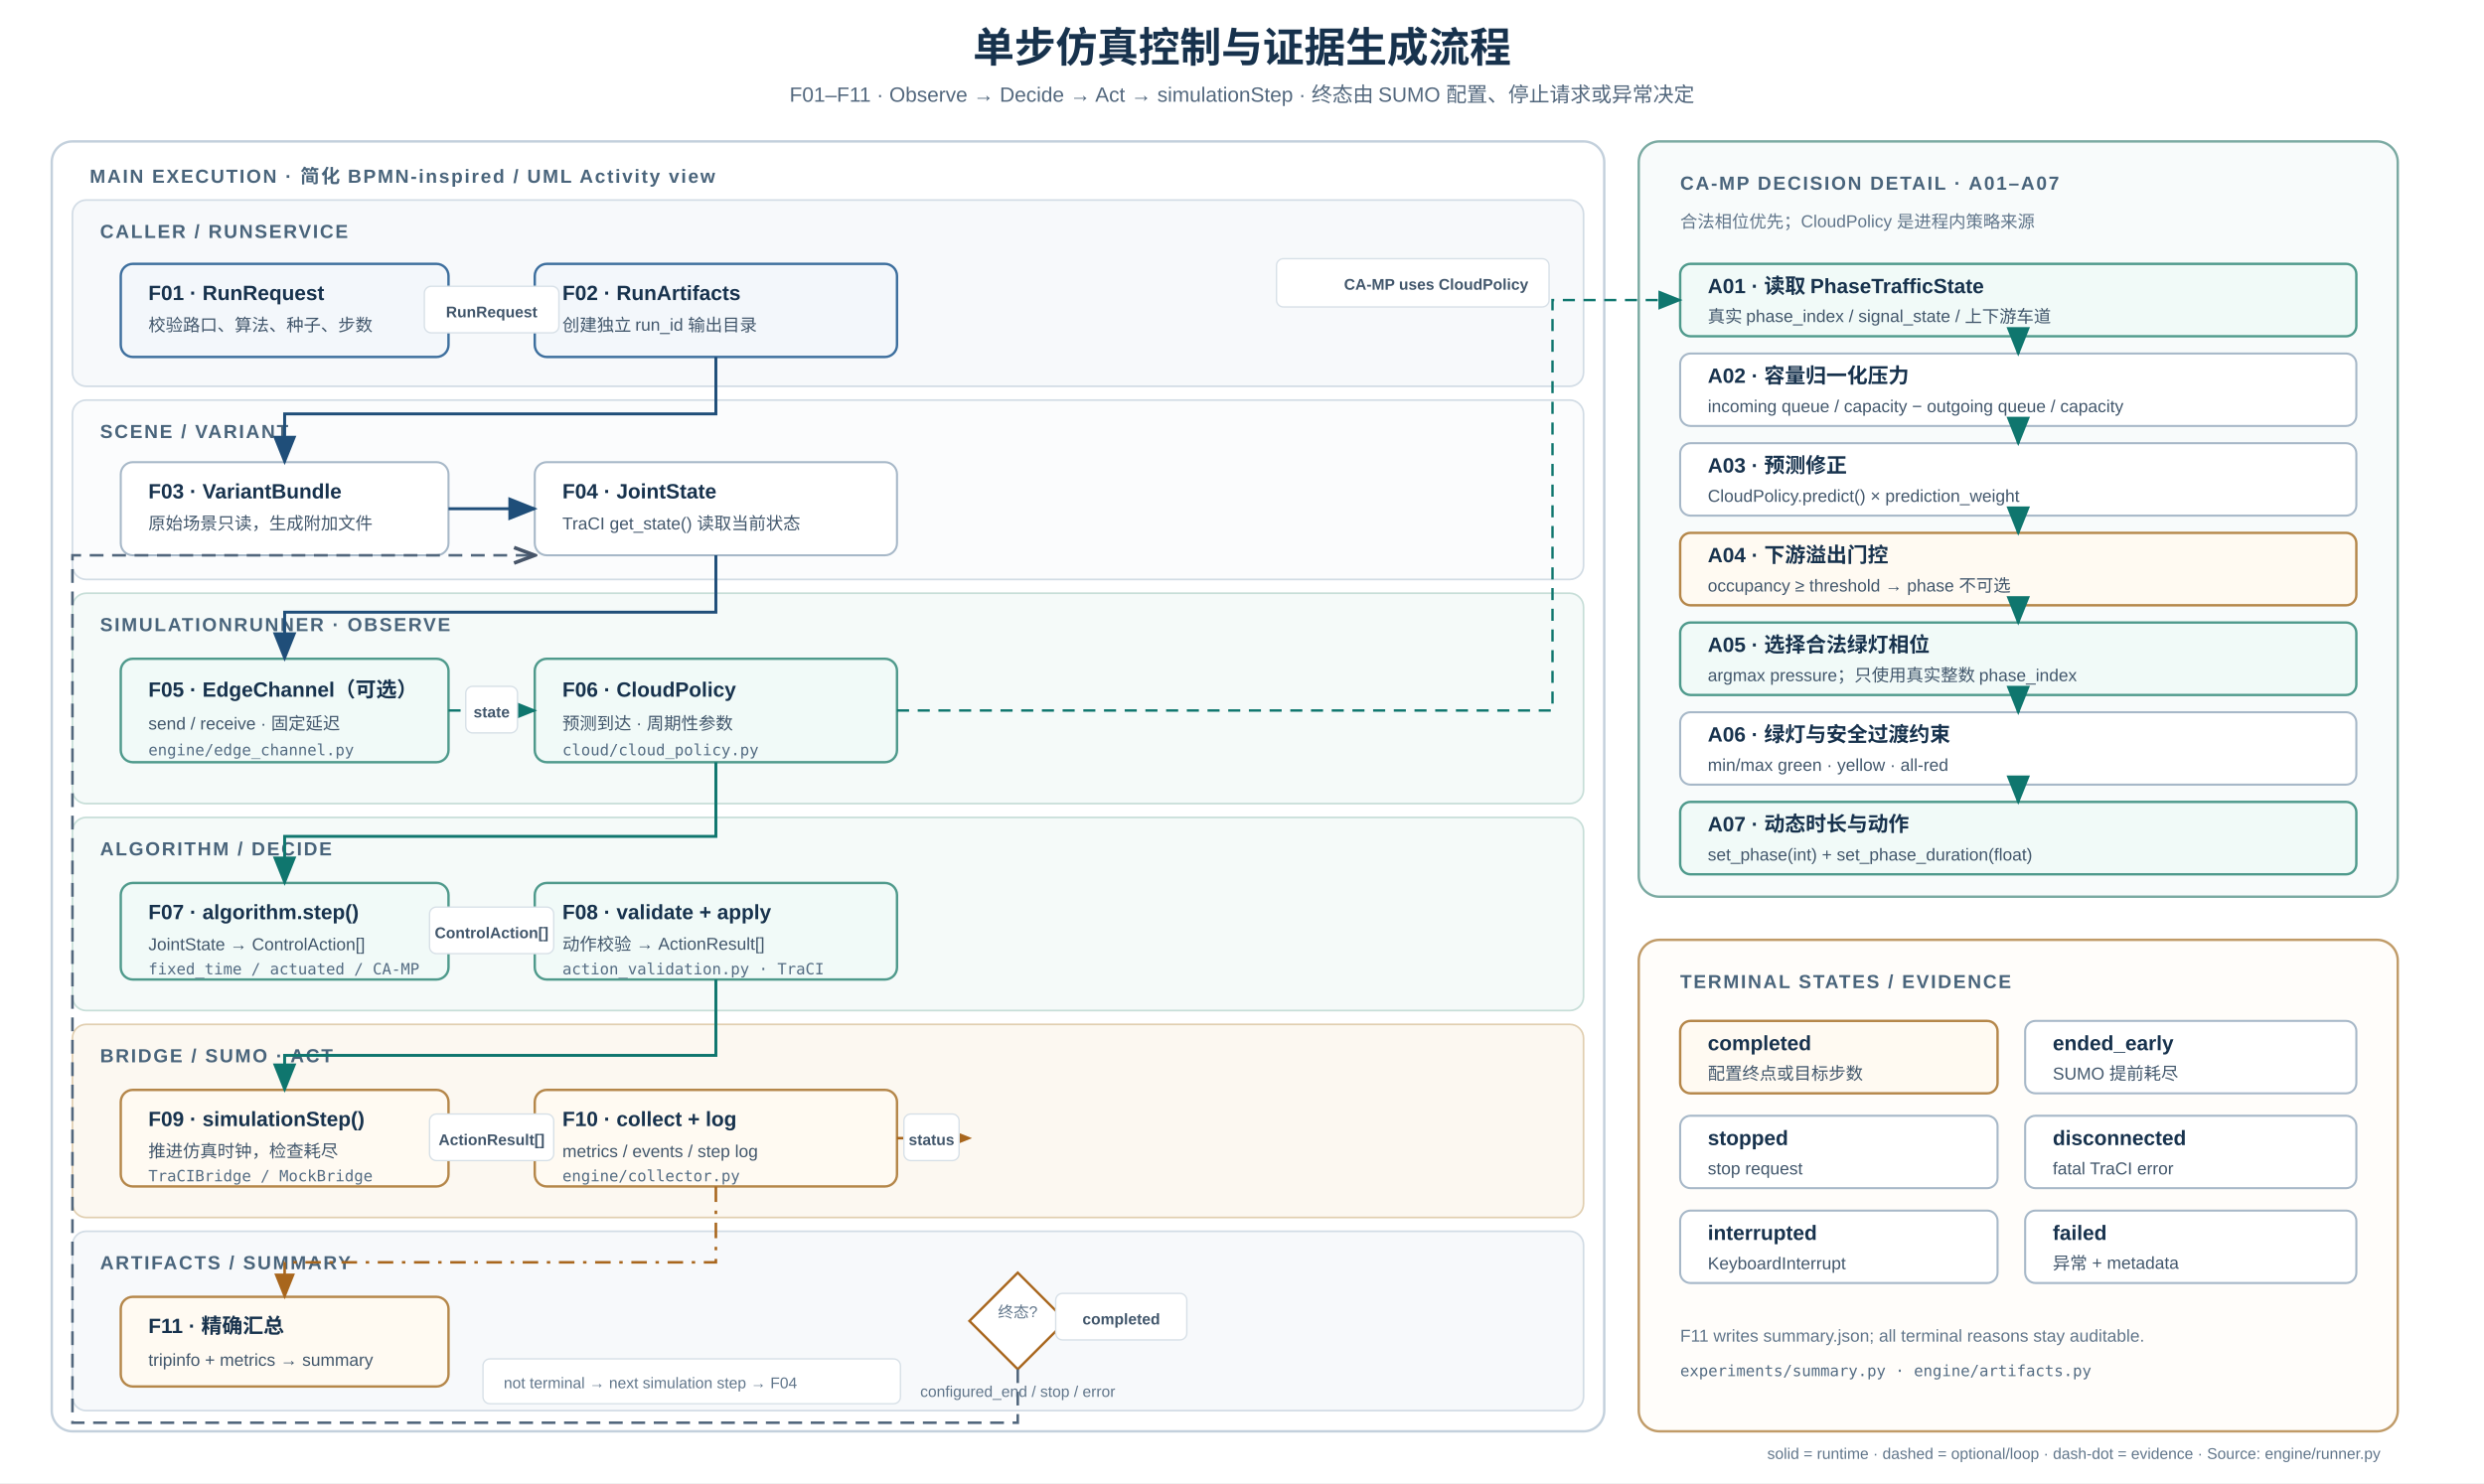
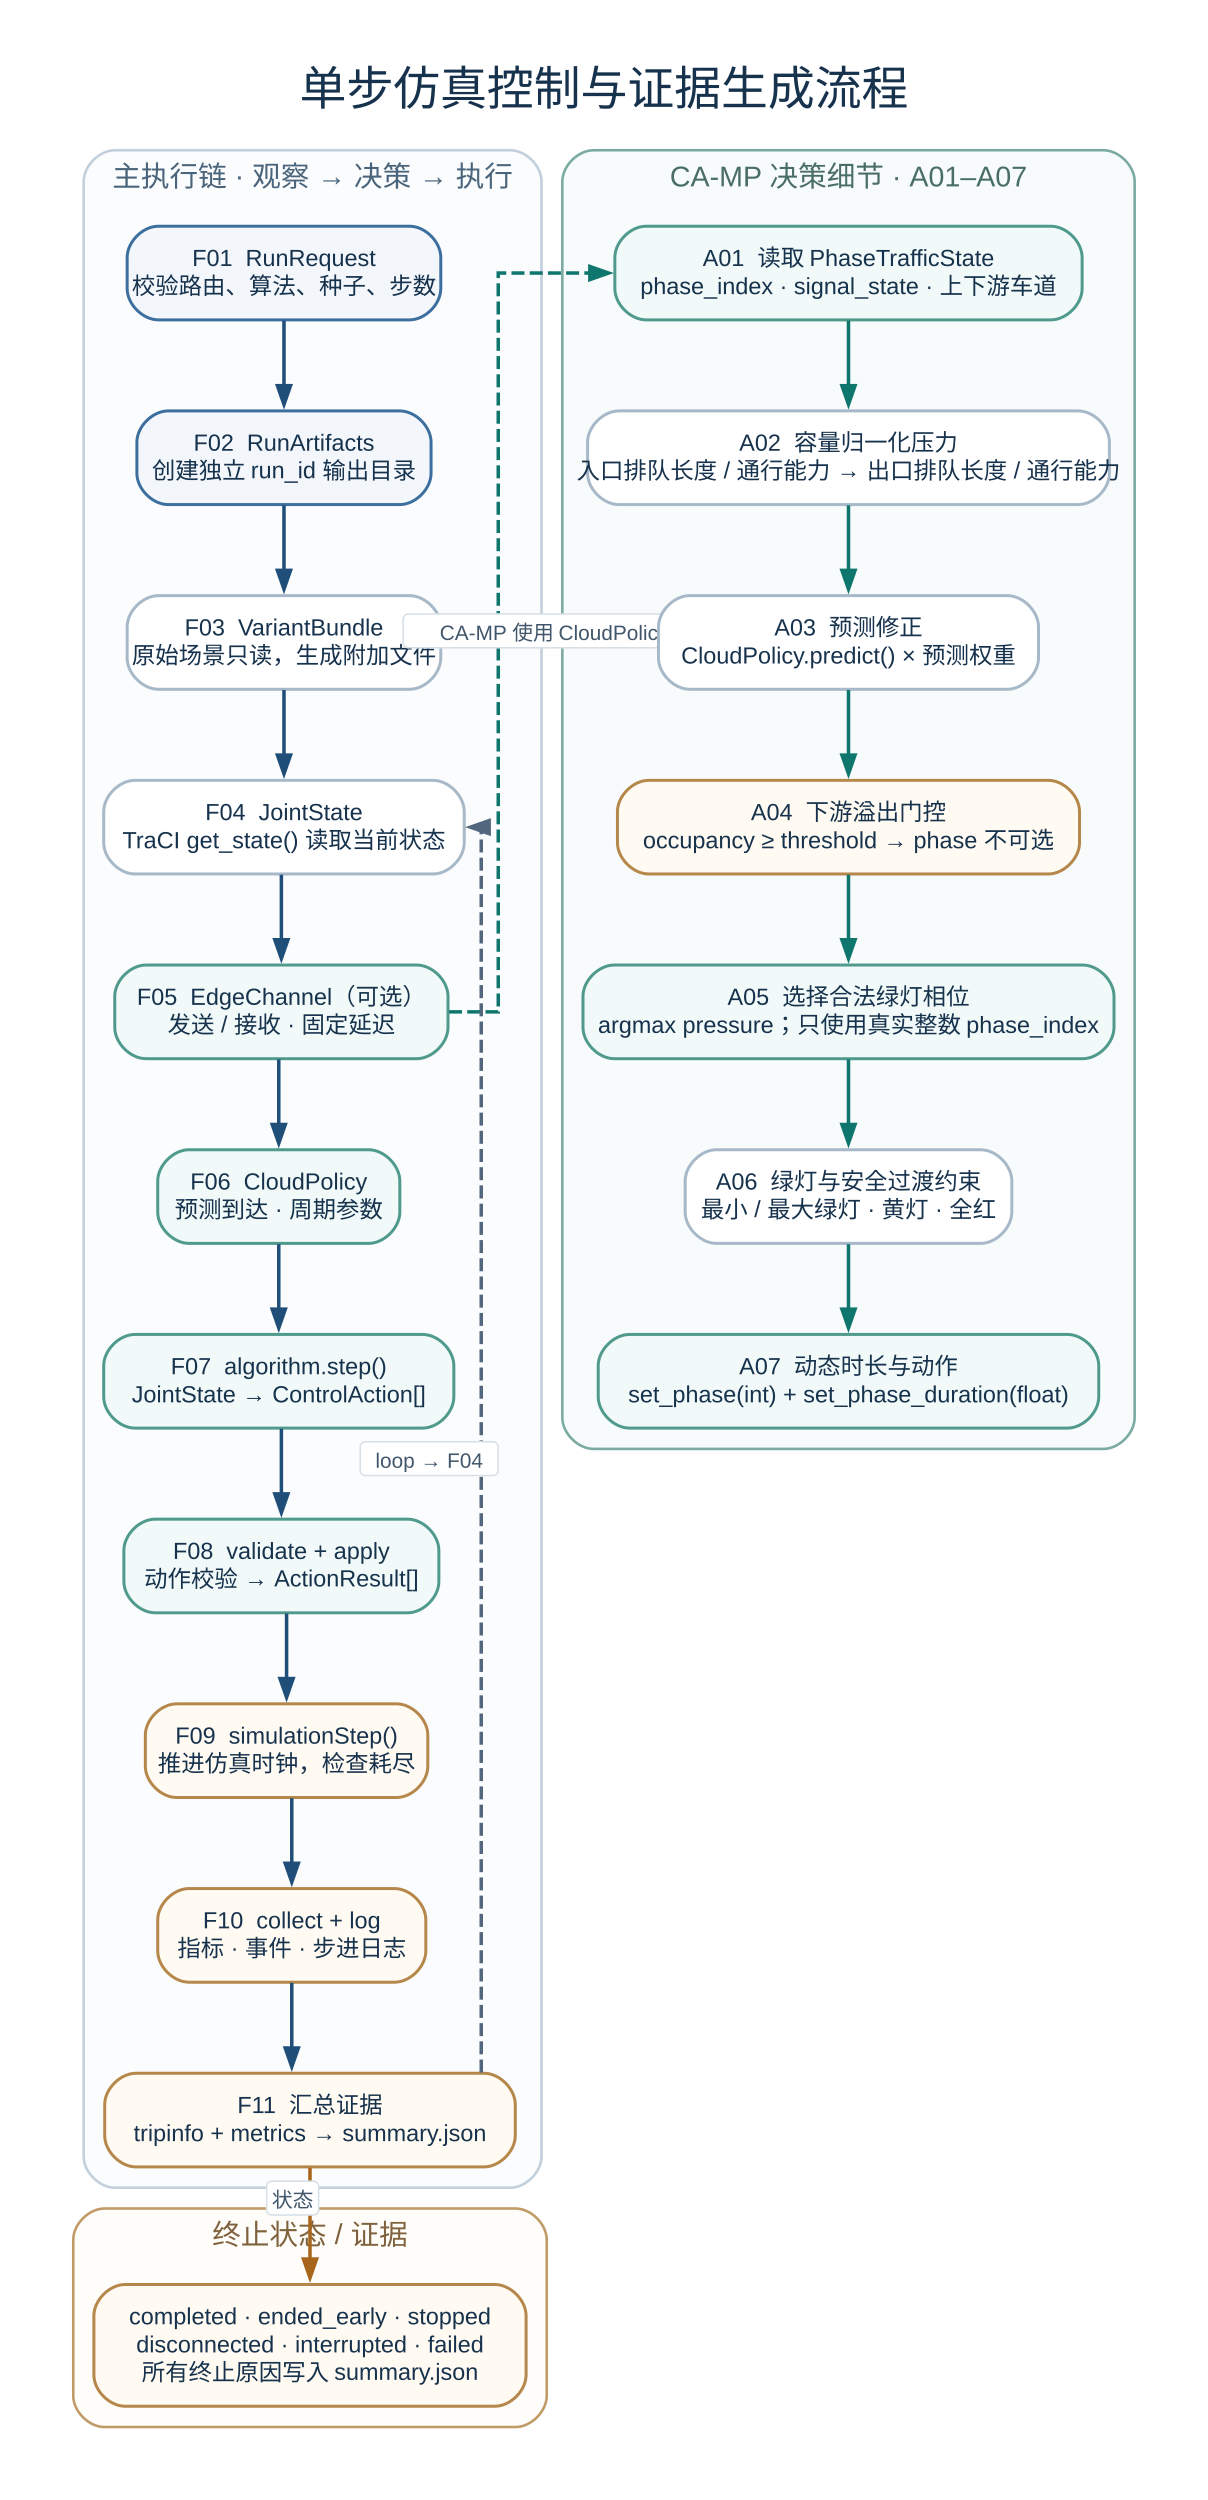
- <svg xmlns="http://www.w3.org/2000/svg" viewBox="0 0 1440 860" role="img" aria-labelledby="loop-title loop-desc">
-   <defs>
-     <marker id="loop-blue" markerWidth="10" markerHeight="8" refX="9" refY="4" orient="auto">
-       <path d="M0,0 L10,4 L0,8 Z" fill="#1f4e79" />
-     </marker>
-     <marker id="loop-teal" markerWidth="10" markerHeight="8" refX="9" refY="4" orient="auto">
-       <path d="M0,0 L10,4 L0,8 Z" fill="#0f766e" />
-     </marker>
-     <marker id="loop-open" markerWidth="10" markerHeight="8" refX="9" refY="4" orient="auto">
-       <path d="M1,1 L9,4 L1,7" fill="none" stroke="#475569" stroke-width="1.4" />
-     </marker>
-     <marker id="loop-amber" markerWidth="10" markerHeight="8" refX="9" refY="4" orient="auto">
-       <path d="M0,0 L10,4 L0,8 Z" fill="#a8661d" />
-     </marker>
-   </defs>
-   <style>
-     .title { font-family: Arial, "Noto Sans CJK SC", "Microsoft YaHei", sans-serif; font-size: 24px; font-weight: 700; fill: #17324d; }
-     .subtitle { font-family: Arial, "Noto Sans CJK SC", "Microsoft YaHei", sans-serif; font-size: 12px; fill: #52677d; }
-     .lane-title { font-family: Arial, "Noto Sans CJK SC", "Microsoft YaHei", sans-serif; font-size: 11px; font-weight: 700; letter-spacing: 1px; fill: #49647b; }
-     .node-title { font-family: Arial, "Noto Sans CJK SC", "Microsoft YaHei", sans-serif; font-size: 12px; font-weight: 700; fill: #17324d; }
-     .node-text { font-family: Arial, "Noto Sans CJK SC", "Microsoft YaHei", sans-serif; font-size: 10px; fill: #41566b; }
-     .code { font-family: "Cascadia Mono", Consolas, monospace; font-size: 9px; fill: #536b82; }
-     .small { font-family: Arial, "Noto Sans CJK SC", "Microsoft YaHei", sans-serif; font-size: 10px; fill: #60758a; }
-     .tiny { font-family: Arial, "Noto Sans CJK SC", "Microsoft YaHei", sans-serif; font-size: 9px; fill: #60758a; }
-     .label { font-family: Arial, "Noto Sans CJK SC", "Microsoft YaHei", sans-serif; font-size: 9px; font-weight: 700; fill: #41566b; }
-     .lane-a { fill: #f7f9fb; stroke: #d2dce5; stroke-width: 1; }
-     .lane-b { fill: #fbfcfd; stroke: #d2dce5; stroke-width: 1; }
-     .lane-c { fill: #f5faf9; stroke: #c7ded8; stroke-width: 1; }
-     .lane-d { fill: #fcf8f1; stroke: #e1cfb1; stroke-width: 1; }
-     .node { fill: #ffffff; stroke: #a7b8c8; stroke-width: 1.2; }
-     .node-blue { fill: #f3f7fb; stroke: #3d6f9e; stroke-width: 1.4; }
-     .node-teal { fill: #f1faf8; stroke: #4f9a8c; stroke-width: 1.4; }
-     .node-amber { fill: #fffaf2; stroke: #b5874a; stroke-width: 1.4; }
-     .flow { fill: none; stroke: #1f4e79; stroke-width: 1.7; marker-end: url(#loop-blue); }
-     .control { fill: none; stroke: #0f766e; stroke-width: 1.7; marker-end: url(#loop-teal); }
-     .optional { fill: none; stroke: #0f766e; stroke-width: 1.4; stroke-dasharray: 7 5; marker-end: url(#loop-teal); }
-     .return { fill: none; stroke: #475569; stroke-width: 1.4; marker-end: url(#loop-open); }
-     .evidence { fill: none; stroke: #a8661d; stroke-width: 1.5; stroke-dasharray: 9 5 2 5; marker-end: url(#loop-amber); }
-     .loopline { fill: none; stroke: #52677d; stroke-width: 1.5; stroke-dasharray: 8 5; marker-end: url(#loop-open); }
-     .label-bg { fill: #ffffff; stroke: #d7e0e7; stroke-width: 0.8; }
-   </style>
-   <rect width="1440" height="860" fill="#ffffff" />
-   <text x="720" y="36" text-anchor="middle" class="title">单步仿真控制与证据生成流程</text>
-   <text x="720" y="59" text-anchor="middle" class="subtitle">F01–F11 · Observe → Decide → Act → simulationStep · 终态由 SUMO 配置、停止请求或异常决定</text>
-   <rect x="30" y="82" width="900" height="748" rx="12" fill="#ffffff" stroke="#c3d0dc" stroke-width="1.4" />
-   <text x="52" y="106" class="lane-title">MAIN EXECUTION · 简化 BPMN-inspired / UML Activity view</text>
-   <rect x="42" y="116" width="876" height="108" rx="8" class="lane-a" />
-   <text x="58" y="138" class="lane-title">CALLER / RUNSERVICE</text>
-   <rect x="70" y="153" width="190" height="54" rx="7" class="node-blue" />
-   <text x="86" y="174" class="node-title">F01 · RunRequest</text>
-   <text x="86" y="192" class="node-text">校验路口、算法、种子、步数</text>
-   <rect x="310" y="153" width="210" height="54" rx="7" class="node-blue" />
-   <text x="326" y="174" class="node-title">F02 · RunArtifacts</text>
-   <text x="326" y="192" class="node-text">创建独立 run_id 输出目录</text>
-   <rect x="42" y="232" width="876" height="104" rx="8" class="lane-b" />
-   <text x="58" y="254" class="lane-title">SCENE / VARIANT</text>
-   <rect x="70" y="268" width="190" height="54" rx="7" class="node" />
-   <text x="86" y="289" class="node-title">F03 · VariantBundle</text>
-   <text x="86" y="307" class="node-text">原始场景只读，生成附加文件</text>
-   <rect x="310" y="268" width="210" height="54" rx="7" class="node" />
-   <text x="326" y="289" class="node-title">F04 · JointState</text>
-   <text x="326" y="307" class="node-text">TraCI get_state() 读取当前状态</text>
-   <rect x="42" y="344" width="876" height="122" rx="8" class="lane-c" />
-   <text x="58" y="366" class="lane-title">SIMULATIONRUNNER · OBSERVE</text>
-   <rect x="70" y="382" width="190" height="60" rx="7" class="node-teal" />
-   <text x="86" y="404" class="node-title">F05 · EdgeChannel（可选）</text>
-   <text x="86" y="423" class="node-text">send / receive · 固定延迟</text>
-   <text x="86" y="438" class="code">engine/edge_channel.py</text>
-   <rect x="310" y="382" width="210" height="60" rx="7" class="node-teal" />
-   <text x="326" y="404" class="node-title">F06 · CloudPolicy</text>
-   <text x="326" y="423" class="node-text">预测到达 · 周期性参数</text>
-   <text x="326" y="438" class="code">cloud/cloud_policy.py</text>
-   <rect x="42" y="474" width="876" height="112" rx="8" class="lane-c" />
-   <text x="58" y="496" class="lane-title">ALGORITHM / DECIDE</text>
-   <rect x="70" y="512" width="190" height="56" rx="7" class="node-teal" />
-   <text x="86" y="533" class="node-title">F07 · algorithm.step()</text>
-   <text x="86" y="551" class="node-text">JointState → ControlAction[]</text>
-   <text x="86" y="565" class="code">fixed_time / actuated / CA-MP</text>
-   <rect x="310" y="512" width="210" height="56" rx="7" class="node-teal" />
-   <text x="326" y="533" class="node-title">F08 · validate + apply</text>
-   <text x="326" y="551" class="node-text">动作校验 → ActionResult[]</text>
-   <text x="326" y="565" class="code">action_validation.py · TraCI</text>
-   <rect x="42" y="594" width="876" height="112" rx="8" class="lane-d" />
-   <text x="58" y="616" class="lane-title">BRIDGE / SUMO · ACT</text>
-   <rect x="70" y="632" width="190" height="56" rx="7" class="node-amber" />
-   <text x="86" y="653" class="node-title">F09 · simulationStep()</text>
-   <text x="86" y="671" class="node-text">推进仿真时钟，检查耗尽</text>
-   <text x="86" y="685" class="code">TraCIBridge / MockBridge</text>
-   <rect x="310" y="632" width="210" height="56" rx="7" class="node-amber" />
-   <text x="326" y="653" class="node-title">F10 · collect + log</text>
-   <text x="326" y="671" class="node-text">metrics / events / step log</text>
-   <text x="326" y="685" class="code">engine/collector.py</text>
-   <rect x="42" y="714" width="876" height="104" rx="8" class="lane-a" />
-   <text x="58" y="736" class="lane-title">ARTIFACTS / SUMMARY</text>
-   <rect x="70" y="752" width="190" height="52" rx="7" class="node-amber" />
-   <text x="86" y="773" class="node-title">F11 · 精确汇总</text>
-   <text x="86" y="792" class="node-text">tripinfo + metrics → summary</text>
-   <polygon points="590,738 618,766 590,794 562,766" fill="#ffffff" stroke="#a8661d" stroke-width="1.4" />
-   <text x="590" y="764" text-anchor="middle" class="tiny">终态?</text>
-   <text x="590" y="810" text-anchor="middle" class="tiny">configured_end / stop / error</text>
-   <path d="M260,180 H310" class="flow" />
-   <rect x="246" y="166" width="78" height="27" rx="4" class="label-bg" />
-   <text x="285" y="184" text-anchor="middle" class="label">RunRequest</text>
-   <path d="M415,207 V240 H165 V268" class="flow" />
-   <path d="M260,295 H310" class="flow" />
-   <path d="M415,322 V355 H165 V382" class="flow" />
-   <path d="M260,412 H310" class="optional" />
-   <rect x="270" y="398" width="30" height="27" rx="4" class="label-bg" />
-   <text x="285" y="416" text-anchor="middle" class="label">state</text>
-   <path d="M415,442 V485 H165 V512" class="control" />
-   <path d="M260,540 H310" class="control" />
-   <rect x="249" y="526" width="72" height="27" rx="4" class="label-bg" />
-   <text x="285" y="544" text-anchor="middle" class="label">ControlAction[]</text>
-   <path d="M415,568 V612 H165 V632" class="control" />
-   <path d="M260,660 H310" class="control" />
-   <rect x="249" y="646" width="72" height="27" rx="4" class="label-bg" />
-   <text x="285" y="664" text-anchor="middle" class="label">ActionResult[]</text>
-   <path d="M415,688 V732 H165 V752" class="evidence" />
-   <path d="M520,660 H562" class="evidence" />
-   <rect x="524" y="646" width="32" height="27" rx="4" class="label-bg" />
-   <text x="540" y="664" text-anchor="middle" class="label">status</text>
-   <path d="M618,766 H680" class="evidence" />
-   <rect x="612" y="750" width="76" height="27" rx="4" class="label-bg" />
-   <text x="650" y="768" text-anchor="middle" class="label">completed</text>
-   <path d="M590,794 V825 H42 V322 H310" class="loopline" />
-   <rect x="280" y="788" width="242" height="26" rx="4" class="label-bg" />
-   <text x="292" y="805" class="tiny">not terminal → next simulation step → F04</text>
-   <g id="ca-mp-decision">
-     <rect x="950" y="82" width="440" height="438" rx="12" fill="#f8fbfb" stroke="#7baaa2" stroke-width="1.4" />
-     <text x="974" y="110" class="lane-title">CA-MP DECISION DETAIL · A01–A07</text>
-     <text x="974" y="132" class="small">合法相位优先；CloudPolicy 是进程内策略来源</text>
-     <rect x="974" y="153" width="392" height="42" rx="6" class="node-teal" />
-     <text x="990" y="170" class="node-title">A01 · 读取 PhaseTrafficState</text>
-     <text x="990" y="187" class="node-text">真实 phase_index / signal_state / 上下游车道</text>
-     <rect x="974" y="205" width="392" height="42" rx="6" class="node" />
-     <text x="990" y="222" class="node-title">A02 · 容量归一化压力</text>
-     <text x="990" y="239" class="node-text">incoming queue / capacity − outgoing queue / capacity</text>
-     <rect x="974" y="257" width="392" height="42" rx="6" class="node" />
-     <text x="990" y="274" class="node-title">A03 · 预测修正</text>
-     <text x="990" y="291" class="node-text">CloudPolicy.predict() × prediction_weight</text>
-     <rect x="974" y="309" width="392" height="42" rx="6" class="node-amber" />
-     <text x="990" y="326" class="node-title">A04 · 下游溢出门控</text>
-     <text x="990" y="343" class="node-text">occupancy ≥ threshold → phase 不可选</text>
-     <rect x="974" y="361" width="392" height="42" rx="6" class="node-teal" />
-     <text x="990" y="378" class="node-title">A05 · 选择合法绿灯相位</text>
-     <text x="990" y="395" class="node-text">argmax pressure；只使用真实整数 phase_index</text>
-     <rect x="974" y="413" width="392" height="42" rx="6" class="node" />
-     <text x="990" y="430" class="node-title">A06 · 绿灯与安全过渡约束</text>
-     <text x="990" y="447" class="node-text">min/max green · yellow · all-red</text>
-     <rect x="974" y="465" width="392" height="42" rx="6" class="node-teal" />
-     <text x="990" y="482" class="node-title">A07 · 动态时长与动作</text>
-     <text x="990" y="499" class="node-text">set_phase(int) + set_phase_duration(float)</text>
-     <path d="M1170,195 V205" class="control" />
-     <path d="M1170,247 V257" class="control" />
-     <path d="M1170,299 V309" class="control" />
-     <path d="M1170,351 V361" class="control" />
-     <path d="M1170,403 V413" class="control" />
-     <path d="M1170,455 V465" class="control" />
-     <path d="M520,412 H900 V174 H974" class="optional" />
-     <rect x="740" y="150" width="158" height="28" rx="4" class="label-bg" />
-     <text x="886" y="168" text-anchor="end" class="label">CA-MP uses CloudPolicy</text>
-   </g>
-   <g id="terminal-status">
-     <rect x="950" y="545" width="440" height="285" rx="12" fill="#fffdfa" stroke="#c09b68" stroke-width="1.4" />
-     <text x="974" y="573" class="lane-title">TERMINAL STATES / EVIDENCE</text>
-     <rect x="974" y="592" width="184" height="42" rx="6" class="node-amber" />
-     <text x="990" y="609" class="node-title">completed</text>
-     <text x="990" y="626" class="node-text">配置终点或目标步数</text>
-     <rect x="1174" y="592" width="192" height="42" rx="6" class="node" />
-     <text x="1190" y="609" class="node-title">ended_early</text>
-     <text x="1190" y="626" class="node-text">SUMO 提前耗尽</text>
-     <rect x="974" y="647" width="184" height="42" rx="6" class="node" />
-     <text x="990" y="664" class="node-title">stopped</text>
-     <text x="990" y="681" class="node-text">stop request</text>
-     <rect x="1174" y="647" width="192" height="42" rx="6" class="node" />
-     <text x="1190" y="664" class="node-title">disconnected</text>
-     <text x="1190" y="681" class="node-text">fatal TraCI error</text>
-     <rect x="974" y="702" width="184" height="42" rx="6" class="node" />
-     <text x="990" y="719" class="node-title">interrupted</text>
-     <text x="990" y="736" class="node-text">KeyboardInterrupt</text>
-     <rect x="1174" y="702" width="192" height="42" rx="6" class="node" />
-     <text x="1190" y="719" class="node-title">failed</text>
-     <text x="1190" y="736" class="node-text">异常 + metadata</text>
-     <text x="974" y="778" class="small">F11 writes summary.json; all terminal reasons stay auditable.</text>
-     <text x="974" y="798" class="code">experiments/summary.py · engine/artifacts.py</text>
-     <text x="1380" y="846" text-anchor="end" class="tiny">solid = runtime · dashed = optional/loop · dash-dot = evidence · Source: engine/runner.py</text>
+ <svg xmlns="http://www.w3.org/2000/svg" role="img" aria-labelledby="simulation-loop-title simulation-loop-desc" width="464pt" height="961pt" viewBox="0.00 0.00 464.00 961.00">
+   <g id="graph0" class="graph" transform="scale(1 1) rotate(0) translate(20.16 940.96)">
+     <polygon fill="white" stroke="none" points="-20.16,20.16 -20.16,-940.96 444.16,-940.96 444.16,20.16 -20.16,20.16" />
+     <text xml:space="preserve" text-anchor="middle" x="212" y="-900.6" font-family="Arial" font-size="18.00" fill="#17324d">单步仿真控制与证据生成流程</text>
+     <g id="clust1" class="cluster">
+       <path fill="#fbfcfd" stroke="#c3d0dc" d="M24,-100C24,-100 176,-100 176,-100 182,-100 188,-106 188,-112 188,-112 188,-871.2 188,-871.2 188,-877.2 182,-883.2 176,-883.2 176,-883.2 24,-883.2 24,-883.2 18,-883.2 12,-877.2 12,-871.2 12,-871.2 12,-112 12,-112 12,-106 18,-100 24,-100" />
+       <text xml:space="preserve" text-anchor="middle" x="100" y="-869.3" font-family="Arial" font-size="11.00" fill="#49647b">主执行链 · 观察 → 决策 → 执行</text>
+     </g>
+     <g id="clust2" class="cluster">
+       <path fill="#f8fbfb" stroke="#7baaa2" d="M208,-384C208,-384 404,-384 404,-384 410,-384 416,-390 416,-396 416,-396 416,-871.2 416,-871.2 416,-877.2 410,-883.2 404,-883.2 404,-883.2 208,-883.2 208,-883.2 202,-883.2 196,-877.2 196,-871.2 196,-871.2 196,-396 196,-396 196,-390 202,-384 208,-384" />
+       <text xml:space="preserve" text-anchor="middle" x="306" y="-869.3" font-family="Arial" font-size="11.00" fill="#496d67">CA-MP 决策细节 · A01–A07</text>
+     </g>
+     <g id="clust3" class="cluster">
+       <path fill="#fffdfa" stroke="#c09b68" d="M20,-8C20,-8 178,-8 178,-8 184,-8 190,-14 190,-20 190,-20 190,-80 190,-80 190,-86 184,-92 178,-92 178,-92 20,-92 20,-92 14,-92 8,-86 8,-80 8,-80 8,-20 8,-20 8,-14 14,-8 20,-8" />
+       <text xml:space="preserve" text-anchor="middle" x="99" y="-78.1" font-family="Arial" font-size="11.00" fill="#80633e">终止状态 / 证据</text>
+     </g>
+     <g id="node1" class="node">
+       <path fill="#f3f7fb" stroke="#3d6f9e" stroke-width="1.15" d="M137.28,-854C137.28,-854 40.72,-854 40.72,-854 34.72,-854 28.72,-848 28.72,-842 28.72,-842 28.72,-830 28.72,-830 28.72,-824 34.72,-818 40.72,-818 40.72,-818 137.28,-818 137.28,-818 143.28,-818 149.28,-824 149.28,-830 149.28,-830 149.28,-842 149.28,-842 149.28,-848 143.28,-854 137.28,-854" />
+       <text xml:space="preserve" text-anchor="middle" x="89" y="-838.7" font-family="Arial" font-size="9.00" fill="#17324d">F01  RunRequest</text>
+       <text xml:space="preserve" text-anchor="middle" x="89" y="-827.9" font-family="Arial" font-size="9.00" fill="#17324d">校验路由、算法、种子、步数</text>
+     </g>
+     <g id="node2" class="node">
+       <path fill="#f3f7fb" stroke="#3d6f9e" stroke-width="1.15" d="M133.54,-783C133.54,-783 44.46,-783 44.46,-783 38.46,-783 32.46,-777 32.46,-771 32.46,-771 32.46,-759 32.46,-759 32.46,-753 38.46,-747 44.46,-747 44.46,-747 133.54,-747 133.54,-747 139.54,-747 145.54,-753 145.54,-759 145.54,-759 145.54,-771 145.54,-771 145.54,-777 139.54,-783 133.54,-783" />
+       <text xml:space="preserve" text-anchor="middle" x="89" y="-767.7" font-family="Arial" font-size="9.00" fill="#17324d">F02  RunArtifacts</text>
+       <text xml:space="preserve" text-anchor="middle" x="89" y="-756.9" font-family="Arial" font-size="9.00" fill="#17324d">创建独立 run_id 输出目录</text>
+     </g>
+     <g id="edge1" class="edge">
+       <path fill="none" stroke="#1f4e79" stroke-width="1.35" d="M89,-817.72C89,-817.72 89,-792.71 89,-792.71" />
+       <polygon fill="#1f4e79" stroke="#1f4e79" stroke-width="1.35" points="91.52,-792.71 89,-785.51 86.48,-792.71 91.52,-792.71" />
+     </g>
+     <g id="node3" class="node">
+       <path fill="#ffffff" stroke="#a7b8c8" stroke-width="1.15" d="M137.28,-712C137.28,-712 40.72,-712 40.72,-712 34.72,-712 28.72,-706 28.72,-700 28.72,-700 28.72,-688 28.72,-688 28.72,-682 34.72,-676 40.72,-676 40.72,-676 137.28,-676 137.28,-676 143.28,-676 149.28,-682 149.28,-688 149.28,-688 149.28,-700 149.28,-700 149.28,-706 143.28,-712 137.28,-712" />
+       <text xml:space="preserve" text-anchor="middle" x="89" y="-696.7" font-family="Arial" font-size="9.00" fill="#17324d">F03  VariantBundle</text>
+       <text xml:space="preserve" text-anchor="middle" x="89" y="-685.9" font-family="Arial" font-size="9.00" fill="#17324d">原始场景只读，生成附加文件</text>
+     </g>
+     <g id="edge2" class="edge">
+       <path fill="none" stroke="#1f4e79" stroke-width="1.35" d="M89,-746.72C89,-746.72 89,-721.71 89,-721.71" />
+       <polygon fill="#1f4e79" stroke="#1f4e79" stroke-width="1.35" points="91.52,-721.71 89,-714.51 86.48,-721.71 91.52,-721.71" />
+     </g>
+     <g id="node4" class="node">
+       <path fill="#ffffff" stroke="#a7b8c8" stroke-width="1.15" d="M146.29,-641C146.29,-641 31.71,-641 31.71,-641 25.71,-641 19.71,-635 19.71,-629 19.71,-629 19.71,-617 19.71,-617 19.71,-611 25.71,-605 31.71,-605 31.71,-605 146.29,-605 146.29,-605 152.29,-605 158.29,-611 158.29,-617 158.29,-617 158.29,-629 158.29,-629 158.29,-635 152.29,-641 146.29,-641" />
+       <text xml:space="preserve" text-anchor="middle" x="89" y="-625.7" font-family="Arial" font-size="9.00" fill="#17324d">F04  JointState</text>
+       <text xml:space="preserve" text-anchor="middle" x="89" y="-614.9" font-family="Arial" font-size="9.00" fill="#17324d">TraCI get_state() 读取当前状态</text>
+     </g>
+     <g id="edge3" class="edge">
+       <path fill="none" stroke="#1f4e79" stroke-width="1.35" d="M89,-675.72C89,-675.72 89,-650.71 89,-650.71" />
+       <polygon fill="#1f4e79" stroke="#1f4e79" stroke-width="1.35" points="91.52,-650.71 89,-643.51 86.48,-650.71 91.52,-650.71" />
+     </g>
+     <g id="node5" class="node">
+       <path fill="#f1faf8" stroke="#4f9a8c" stroke-width="1.15" d="M140.05,-570C140.05,-570 35.95,-570 35.95,-570 29.95,-570 23.95,-564 23.95,-558 23.95,-558 23.95,-546 23.95,-546 23.95,-540 29.95,-534 35.95,-534 35.95,-534 140.05,-534 140.05,-534 146.05,-534 152.05,-540 152.05,-546 152.05,-546 152.05,-558 152.05,-558 152.05,-564 146.05,-570 140.05,-570" />
+       <text xml:space="preserve" text-anchor="middle" x="88" y="-554.7" font-family="Arial" font-size="9.00" fill="#17324d">F05  EdgeChannel（可选）</text>
+       <text xml:space="preserve" text-anchor="middle" x="88" y="-543.9" font-family="Arial" font-size="9.00" fill="#17324d">发送 / 接收 · 固定延迟</text>
+     </g>
+     <g id="edge4" class="edge">
+       <path fill="none" stroke="#1f4e79" stroke-width="1.35" d="M88,-604.72C88,-604.72 88,-579.71 88,-579.71" />
+       <polygon fill="#1f4e79" stroke="#1f4e79" stroke-width="1.35" points="90.52,-579.71 88,-572.51 85.48,-579.71 90.52,-579.71" />
+     </g>
+     <g id="node6" class="node">
+       <path fill="#f1faf8" stroke="#4f9a8c" stroke-width="1.15" d="M121.53,-499C121.53,-499 52.47,-499 52.47,-499 46.47,-499 40.47,-493 40.47,-487 40.47,-487 40.47,-475 40.47,-475 40.47,-469 46.47,-463 52.47,-463 52.47,-463 121.53,-463 121.53,-463 127.53,-463 133.53,-469 133.53,-475 133.53,-475 133.53,-487 133.53,-487 133.53,-493 127.53,-499 121.53,-499" />
+       <text xml:space="preserve" text-anchor="middle" x="87" y="-483.7" font-family="Arial" font-size="9.00" fill="#17324d">F06  CloudPolicy</text>
+       <text xml:space="preserve" text-anchor="middle" x="87" y="-472.9" font-family="Arial" font-size="9.00" fill="#17324d">预测到达 · 周期参数</text>
+     </g>
+     <g id="edge5" class="edge">
+       <path fill="none" stroke="#1f4e79" stroke-width="1.35" d="M87,-533.72C87,-533.72 87,-508.71 87,-508.71" />
+       <polygon fill="#1f4e79" stroke="#1f4e79" stroke-width="1.35" points="89.52,-508.71 87,-501.51 84.48,-508.71 89.52,-508.71" />
+     </g>
+     <g id="node12" class="node">
+       <path fill="#f1faf8" stroke="#4f9a8c" stroke-width="1.15" d="M383.81,-854C383.81,-854 228.19,-854 228.19,-854 222.19,-854 216.19,-848 216.19,-842 216.19,-842 216.19,-830 216.19,-830 216.19,-824 222.19,-818 228.19,-818 228.19,-818 383.81,-818 383.81,-818 389.81,-818 395.81,-824 395.81,-830 395.81,-830 395.81,-842 395.81,-842 395.81,-848 389.81,-854 383.81,-854" />
+       <text xml:space="preserve" text-anchor="middle" x="306" y="-838.7" font-family="Arial" font-size="9.00" fill="#17324d">A01  读取 PhaseTrafficState</text>
+       <text xml:space="preserve" text-anchor="middle" x="306" y="-827.9" font-family="Arial" font-size="9.00" fill="#17324d">phase_index · signal_state · 上下游车道</text>
+     </g>
+     <g id="edge18" class="edge">
+       <path fill="none" stroke="#0f766e" stroke-width="1.35" stroke-dasharray="5,2" d="M152.45,-552C163.43,-552 171.37,-552 171.37,-552 171.37,-552 171.37,-836 171.37,-836 171.37,-836 206.58,-836 206.58,-836" />
+       <polygon fill="#0f766e" stroke="#0f766e" stroke-width="1.35" points="206.58,-838.52 213.78,-836 206.58,-833.48 206.58,-838.52" />
+       <rect x="134.82" y="-704.95" width="116.00" height="13" rx="2" fill="#ffffff" stroke="#d7e0e7" stroke-width="0.6" />
+       <text xml:space="preserve" text-anchor="middle" x="192.82" y="-694.95" font-family="Arial" font-size="8.00" fill="#41566b">CA-MP 使用 CloudPolicy</text>
+     </g>
+     <g id="node7" class="node">
+       <path fill="#f1faf8" stroke="#4f9a8c" stroke-width="1.15" d="M142.3,-428C142.3,-428 31.7,-428 31.7,-428 25.7,-428 19.7,-422 19.7,-416 19.7,-416 19.7,-404 19.7,-404 19.7,-398 25.7,-392 31.7,-392 31.7,-392 142.3,-392 142.3,-392 148.3,-392 154.3,-398 154.3,-404 154.3,-404 154.3,-416 154.3,-416 154.3,-422 148.3,-428 142.3,-428" />
+       <text xml:space="preserve" text-anchor="middle" x="87" y="-412.7" font-family="Arial" font-size="9.00" fill="#17324d">F07  algorithm.step()</text>
+       <text xml:space="preserve" text-anchor="middle" x="87" y="-401.9" font-family="Arial" font-size="9.00" fill="#17324d">JointState → ControlAction[]</text>
+     </g>
+     <g id="edge6" class="edge">
+       <path fill="none" stroke="#1f4e79" stroke-width="1.35" d="M87,-462.72C87,-462.72 87,-437.71 87,-437.71" />
+       <polygon fill="#1f4e79" stroke="#1f4e79" stroke-width="1.35" points="89.52,-437.71 87,-430.51 84.48,-437.71 89.52,-437.71" />
+     </g>
+     <g id="node8" class="node">
+       <path fill="#f1faf8" stroke="#4f9a8c" stroke-width="1.15" d="M136.54,-357C136.54,-357 39.46,-357 39.46,-357 33.46,-357 27.46,-351 27.46,-345 27.46,-345 27.46,-333 27.46,-333 27.46,-327 33.46,-321 39.46,-321 39.46,-321 136.54,-321 136.54,-321 142.54,-321 148.54,-327 148.54,-333 148.54,-333 148.54,-345 148.54,-345 148.54,-351 142.54,-357 136.54,-357" />
+       <text xml:space="preserve" text-anchor="middle" x="88" y="-341.7" font-family="Arial" font-size="9.00" fill="#17324d">F08  validate + apply</text>
+       <text xml:space="preserve" text-anchor="middle" x="88" y="-330.9" font-family="Arial" font-size="9.00" fill="#17324d">动作校验 → ActionResult[]</text>
+     </g>
+     <g id="edge7" class="edge">
+       <path fill="none" stroke="#1f4e79" stroke-width="1.35" d="M88,-391.72C88,-391.72 88,-366.71 88,-366.71" />
+       <polygon fill="#1f4e79" stroke="#1f4e79" stroke-width="1.35" points="90.52,-366.71 88,-359.51 85.48,-366.71 90.52,-366.71" />
+     </g>
+     <g id="node9" class="node">
+       <path fill="#fffaf2" stroke="#b5874a" stroke-width="1.15" d="M132.29,-286C132.29,-286 47.71,-286 47.71,-286 41.71,-286 35.71,-280 35.71,-274 35.71,-274 35.71,-262 35.71,-262 35.71,-256 41.71,-250 47.71,-250 47.71,-250 132.29,-250 132.29,-250 138.29,-250 144.29,-256 144.29,-262 144.29,-262 144.29,-274 144.29,-274 144.29,-280 138.29,-286 132.29,-286" />
+       <text xml:space="preserve" text-anchor="middle" x="90" y="-270.7" font-family="Arial" font-size="9.00" fill="#17324d">F09  simulationStep()</text>
+       <text xml:space="preserve" text-anchor="middle" x="90" y="-259.9" font-family="Arial" font-size="9.00" fill="#17324d">推进仿真时钟，检查耗尽</text>
+     </g>
+     <g id="edge8" class="edge">
+       <path fill="none" stroke="#1f4e79" stroke-width="1.35" d="M90,-320.72C90,-320.72 90,-295.71 90,-295.71" />
+       <polygon fill="#1f4e79" stroke="#1f4e79" stroke-width="1.35" points="92.52,-295.71 90,-288.51 87.48,-295.71 92.52,-295.71" />
+     </g>
+     <g id="node10" class="node">
+       <path fill="#fffaf2" stroke="#b5874a" stroke-width="1.15" d="M131.53,-215C131.53,-215 52.47,-215 52.47,-215 46.47,-215 40.47,-209 40.47,-203 40.47,-203 40.47,-191 40.47,-191 40.47,-185 46.47,-179 52.47,-179 52.47,-179 131.53,-179 131.53,-179 137.53,-179 143.53,-185 143.53,-191 143.53,-191 143.53,-203 143.53,-203 143.53,-209 137.53,-215 131.53,-215" />
+       <text xml:space="preserve" text-anchor="middle" x="92" y="-199.7" font-family="Arial" font-size="9.00" fill="#17324d">F10  collect + log</text>
+       <text xml:space="preserve" text-anchor="middle" x="92" y="-188.9" font-family="Arial" font-size="9.00" fill="#17324d">指标 · 事件 · 步进日志</text>
+     </g>
+     <g id="edge9" class="edge">
+       <path fill="none" stroke="#1f4e79" stroke-width="1.35" d="M92,-249.72C92,-249.72 92,-224.71 92,-224.71" />
+       <polygon fill="#1f4e79" stroke="#1f4e79" stroke-width="1.35" points="94.52,-224.71 92,-217.51 89.48,-224.71 94.52,-224.71" />
+     </g>
+     <g id="node11" class="node">
+       <path fill="#fffaf2" stroke="#b5874a" stroke-width="1.15" d="M165.91,-144C165.91,-144 32.09,-144 32.09,-144 26.09,-144 20.09,-138 20.09,-132 20.09,-132 20.09,-120 20.09,-120 20.09,-114 26.09,-108 32.09,-108 32.09,-108 165.91,-108 165.91,-108 171.91,-108 177.91,-114 177.91,-120 177.91,-120 177.91,-132 177.91,-132 177.91,-138 171.91,-144 165.91,-144" />
+       <text xml:space="preserve" text-anchor="middle" x="99" y="-128.7" font-family="Arial" font-size="9.00" fill="#17324d">F11  汇总证据</text>
+       <text xml:space="preserve" text-anchor="middle" x="99" y="-117.9" font-family="Arial" font-size="9.00" fill="#17324d">tripinfo + metrics → summary.json</text>
+     </g>
+     <g id="edge10" class="edge">
+       <path fill="none" stroke="#1f4e79" stroke-width="1.35" d="M92,-178.72C92,-178.72 92,-153.71 92,-153.71" />
+       <polygon fill="#1f4e79" stroke="#1f4e79" stroke-width="1.35" points="94.52,-153.71 92,-146.51 89.48,-153.71 94.52,-153.71" />
+     </g>
+     <g id="edge11" class="edge">
+       <path fill="none" stroke="#52677d" stroke-width="1.35" stroke-dasharray="5,2" d="M164.83,-144.28C164.83,-233.94 164.83,-623 164.83,-623 164.83,-623 164.21,-623 164.21,-623" />
+       <polygon fill="#52677d" stroke="#52677d" stroke-width="1.35" points="167.87,-620.48 160.67,-623 167.87,-625.52 167.87,-620.48" />
+       <rect x="118.32" y="-386.75" width="53.00" height="13" rx="2" fill="#ffffff" stroke="#d7e0e7" stroke-width="0.6" />
+       <text xml:space="preserve" text-anchor="middle" x="144.82" y="-376.75" font-family="Arial" font-size="8.00" fill="#41566b">loop → F04</text>
+     </g>
+     <g id="node19" class="node">
+       <path fill="#fffaf2" stroke="#b5874a" stroke-width="1.15" d="M170.07,-62.8C170.07,-62.8 27.93,-62.8 27.93,-62.8 21.93,-62.8 15.93,-56.8 15.93,-50.8 15.93,-50.8 15.93,-28 15.93,-28 15.93,-22 21.93,-16 27.93,-16 27.93,-16 170.07,-16 170.07,-16 176.07,-16 182.07,-22 182.07,-28 182.07,-28 182.07,-50.8 182.07,-50.8 182.07,-56.8 176.07,-62.8 170.07,-62.8" />
+       <text xml:space="preserve" text-anchor="middle" x="99" y="-47.5" font-family="Arial" font-size="9.00" fill="#17324d">completed · ended_early · stopped</text>
+       <text xml:space="preserve" text-anchor="middle" x="99" y="-36.7" font-family="Arial" font-size="9.00" fill="#17324d">disconnected · interrupted · failed</text>
+       <text xml:space="preserve" text-anchor="middle" x="99" y="-25.9" font-family="Arial" font-size="9.00" fill="#17324d">所有终止原因写入 summary.json</text>
+     </g>
+     <g id="edge19" class="edge">
+       <path fill="none" stroke="#a8661d" stroke-width="1.35" d="M99,-107.63C99,-107.63 99,-72.58 99,-72.58" />
+       <polygon fill="#a8661d" stroke="#a8661d" stroke-width="1.35" points="101.52,-72.58 99,-65.38 96.48,-72.58 101.52,-72.58" />
+       <rect x="82.33" y="-102.51" width="20.00" height="13" rx="2" fill="#ffffff" stroke="#d7e0e7" stroke-width="0.6" />
+       <text xml:space="preserve" text-anchor="middle" x="92.33" y="-92.51" font-family="Arial" font-size="8.00" fill="#41566b">状态</text>
+     </g>
+     <g id="node13" class="node">
+       <path fill="#ffffff" stroke="#a7b8c8" stroke-width="1.15" d="M394.29,-783C394.29,-783 217.71,-783 217.71,-783 211.71,-783 205.71,-777 205.71,-771 205.71,-771 205.71,-759 205.71,-759 205.71,-753 211.71,-747 217.71,-747 217.71,-747 394.29,-747 394.29,-747 400.29,-747 406.29,-753 406.29,-759 406.29,-759 406.29,-771 406.29,-771 406.29,-777 400.29,-783 394.29,-783" />
+       <text xml:space="preserve" text-anchor="middle" x="306" y="-767.7" font-family="Arial" font-size="9.00" fill="#17324d">A02  容量归一化压力</text>
+       <text xml:space="preserve" text-anchor="middle" x="306" y="-756.9" font-family="Arial" font-size="9.00" fill="#17324d">入口排队长度 / 通行能力 → 出口排队长度 / 通行能力</text>
+     </g>
+     <g id="edge12" class="edge">
+       <path fill="none" stroke="#0f766e" stroke-width="1.35" d="M306,-817.72C306,-817.72 306,-792.71 306,-792.71" />
+       <polygon fill="#0f766e" stroke="#0f766e" stroke-width="1.35" points="308.52,-792.71 306,-785.51 303.48,-792.71 308.52,-792.71" />
+     </g>
+     <g id="node14" class="node">
+       <path fill="#ffffff" stroke="#a7b8c8" stroke-width="1.15" d="M367.04,-712C367.04,-712 244.96,-712 244.96,-712 238.96,-712 232.96,-706 232.96,-700 232.96,-700 232.96,-688 232.96,-688 232.96,-682 238.96,-676 244.96,-676 244.96,-676 367.04,-676 367.04,-676 373.04,-676 379.04,-682 379.04,-688 379.04,-688 379.04,-700 379.04,-700 379.04,-706 373.04,-712 367.04,-712" />
+       <text xml:space="preserve" text-anchor="middle" x="306" y="-696.7" font-family="Arial" font-size="9.00" fill="#17324d">A03  预测修正</text>
+       <text xml:space="preserve" text-anchor="middle" x="306" y="-685.9" font-family="Arial" font-size="9.00" fill="#17324d">CloudPolicy.predict() × 预测权重</text>
+     </g>
+     <g id="edge13" class="edge">
+       <path fill="none" stroke="#0f766e" stroke-width="1.35" d="M306,-746.72C306,-746.72 306,-721.71 306,-721.71" />
+       <polygon fill="#0f766e" stroke="#0f766e" stroke-width="1.35" points="308.52,-721.71 306,-714.51 303.48,-721.71 308.52,-721.71" />
+     </g>
+     <g id="node15" class="node">
+       <path fill="#fffaf2" stroke="#b5874a" stroke-width="1.15" d="M382.81,-641C382.81,-641 229.19,-641 229.19,-641 223.19,-641 217.19,-635 217.19,-629 217.19,-629 217.19,-617 217.19,-617 217.19,-611 223.19,-605 229.19,-605 229.19,-605 382.81,-605 382.81,-605 388.81,-605 394.81,-611 394.81,-617 394.81,-617 394.81,-629 394.81,-629 394.81,-635 388.81,-641 382.81,-641" />
+       <text xml:space="preserve" text-anchor="middle" x="306" y="-625.7" font-family="Arial" font-size="9.00" fill="#17324d">A04  下游溢出门控</text>
+       <text xml:space="preserve" text-anchor="middle" x="306" y="-614.9" font-family="Arial" font-size="9.00" fill="#17324d">occupancy ≥ threshold → phase 不可选</text>
+     </g>
+     <g id="edge14" class="edge">
+       <path fill="none" stroke="#0f766e" stroke-width="1.35" d="M306,-675.72C306,-675.72 306,-650.71 306,-650.71" />
+       <polygon fill="#0f766e" stroke="#0f766e" stroke-width="1.35" points="308.52,-650.71 306,-643.51 303.48,-650.71 308.52,-650.71" />
+     </g>
+     <g id="node16" class="node">
+       <path fill="#f1faf8" stroke="#4f9a8c" stroke-width="1.15" d="M396.06,-570C396.06,-570 215.94,-570 215.94,-570 209.94,-570 203.94,-564 203.94,-558 203.94,-558 203.94,-546 203.94,-546 203.94,-540 209.94,-534 215.94,-534 215.94,-534 396.06,-534 396.06,-534 402.06,-534 408.06,-540 408.06,-546 408.06,-546 408.06,-558 408.06,-558 408.06,-564 402.06,-570 396.06,-570" />
+       <text xml:space="preserve" text-anchor="middle" x="306" y="-554.7" font-family="Arial" font-size="9.00" fill="#17324d">A05  选择合法绿灯相位</text>
+       <text xml:space="preserve" text-anchor="middle" x="306" y="-543.9" font-family="Arial" font-size="9.00" fill="#17324d">argmax pressure；只使用真实整数 phase_index</text>
+     </g>
+     <g id="edge15" class="edge">
+       <path fill="none" stroke="#0f766e" stroke-width="1.35" d="M306,-604.72C306,-604.72 306,-579.71 306,-579.71" />
+       <polygon fill="#0f766e" stroke="#0f766e" stroke-width="1.35" points="308.52,-579.71 306,-572.51 303.48,-579.71 308.52,-579.71" />
+     </g>
+     <g id="node17" class="node">
+       <path fill="#ffffff" stroke="#a7b8c8" stroke-width="1.15" d="M356.78,-499C356.78,-499 255.22,-499 255.22,-499 249.22,-499 243.22,-493 243.22,-487 243.22,-487 243.22,-475 243.22,-475 243.22,-469 249.22,-463 255.22,-463 255.22,-463 356.78,-463 356.78,-463 362.78,-463 368.78,-469 368.78,-475 368.78,-475 368.78,-487 368.78,-487 368.78,-493 362.78,-499 356.78,-499" />
+       <text xml:space="preserve" text-anchor="middle" x="306" y="-483.7" font-family="Arial" font-size="9.00" fill="#17324d">A06  绿灯与安全过渡约束</text>
+       <text xml:space="preserve" text-anchor="middle" x="306" y="-472.9" font-family="Arial" font-size="9.00" fill="#17324d">最小 / 最大绿灯 · 黄灯 · 全红</text>
+     </g>
+     <g id="edge16" class="edge">
+       <path fill="none" stroke="#0f766e" stroke-width="1.35" d="M306,-533.72C306,-533.72 306,-508.71 306,-508.71" />
+       <polygon fill="#0f766e" stroke="#0f766e" stroke-width="1.35" points="308.52,-508.71 306,-501.51 303.48,-508.71 308.52,-508.71" />
+     </g>
+     <g id="node18" class="node">
+       <path fill="#f1faf8" stroke="#4f9a8c" stroke-width="1.15" d="M390.2,-428C390.2,-428 221.8,-428 221.8,-428 215.8,-428 209.8,-422 209.8,-416 209.8,-416 209.8,-404 209.8,-404 209.8,-398 215.8,-392 221.8,-392 221.8,-392 390.2,-392 390.2,-392 396.2,-392 402.2,-398 402.2,-404 402.2,-404 402.2,-416 402.2,-416 402.2,-422 396.2,-428 390.2,-428" />
+       <text xml:space="preserve" text-anchor="middle" x="306" y="-412.7" font-family="Arial" font-size="9.00" fill="#17324d">A07  动态时长与动作</text>
+       <text xml:space="preserve" text-anchor="middle" x="306" y="-401.9" font-family="Arial" font-size="9.00" fill="#17324d">set_phase(int) + set_phase_duration(float)</text>
+     </g>
+     <g id="edge17" class="edge">
+       <path fill="none" stroke="#0f766e" stroke-width="1.35" d="M306,-462.72C306,-462.72 306,-437.71 306,-437.71" />
+       <polygon fill="#0f766e" stroke="#0f766e" stroke-width="1.35" points="308.52,-437.71 306,-430.51 303.48,-437.71 308.52,-437.71" />
+     </g>
  </g>
</svg>
